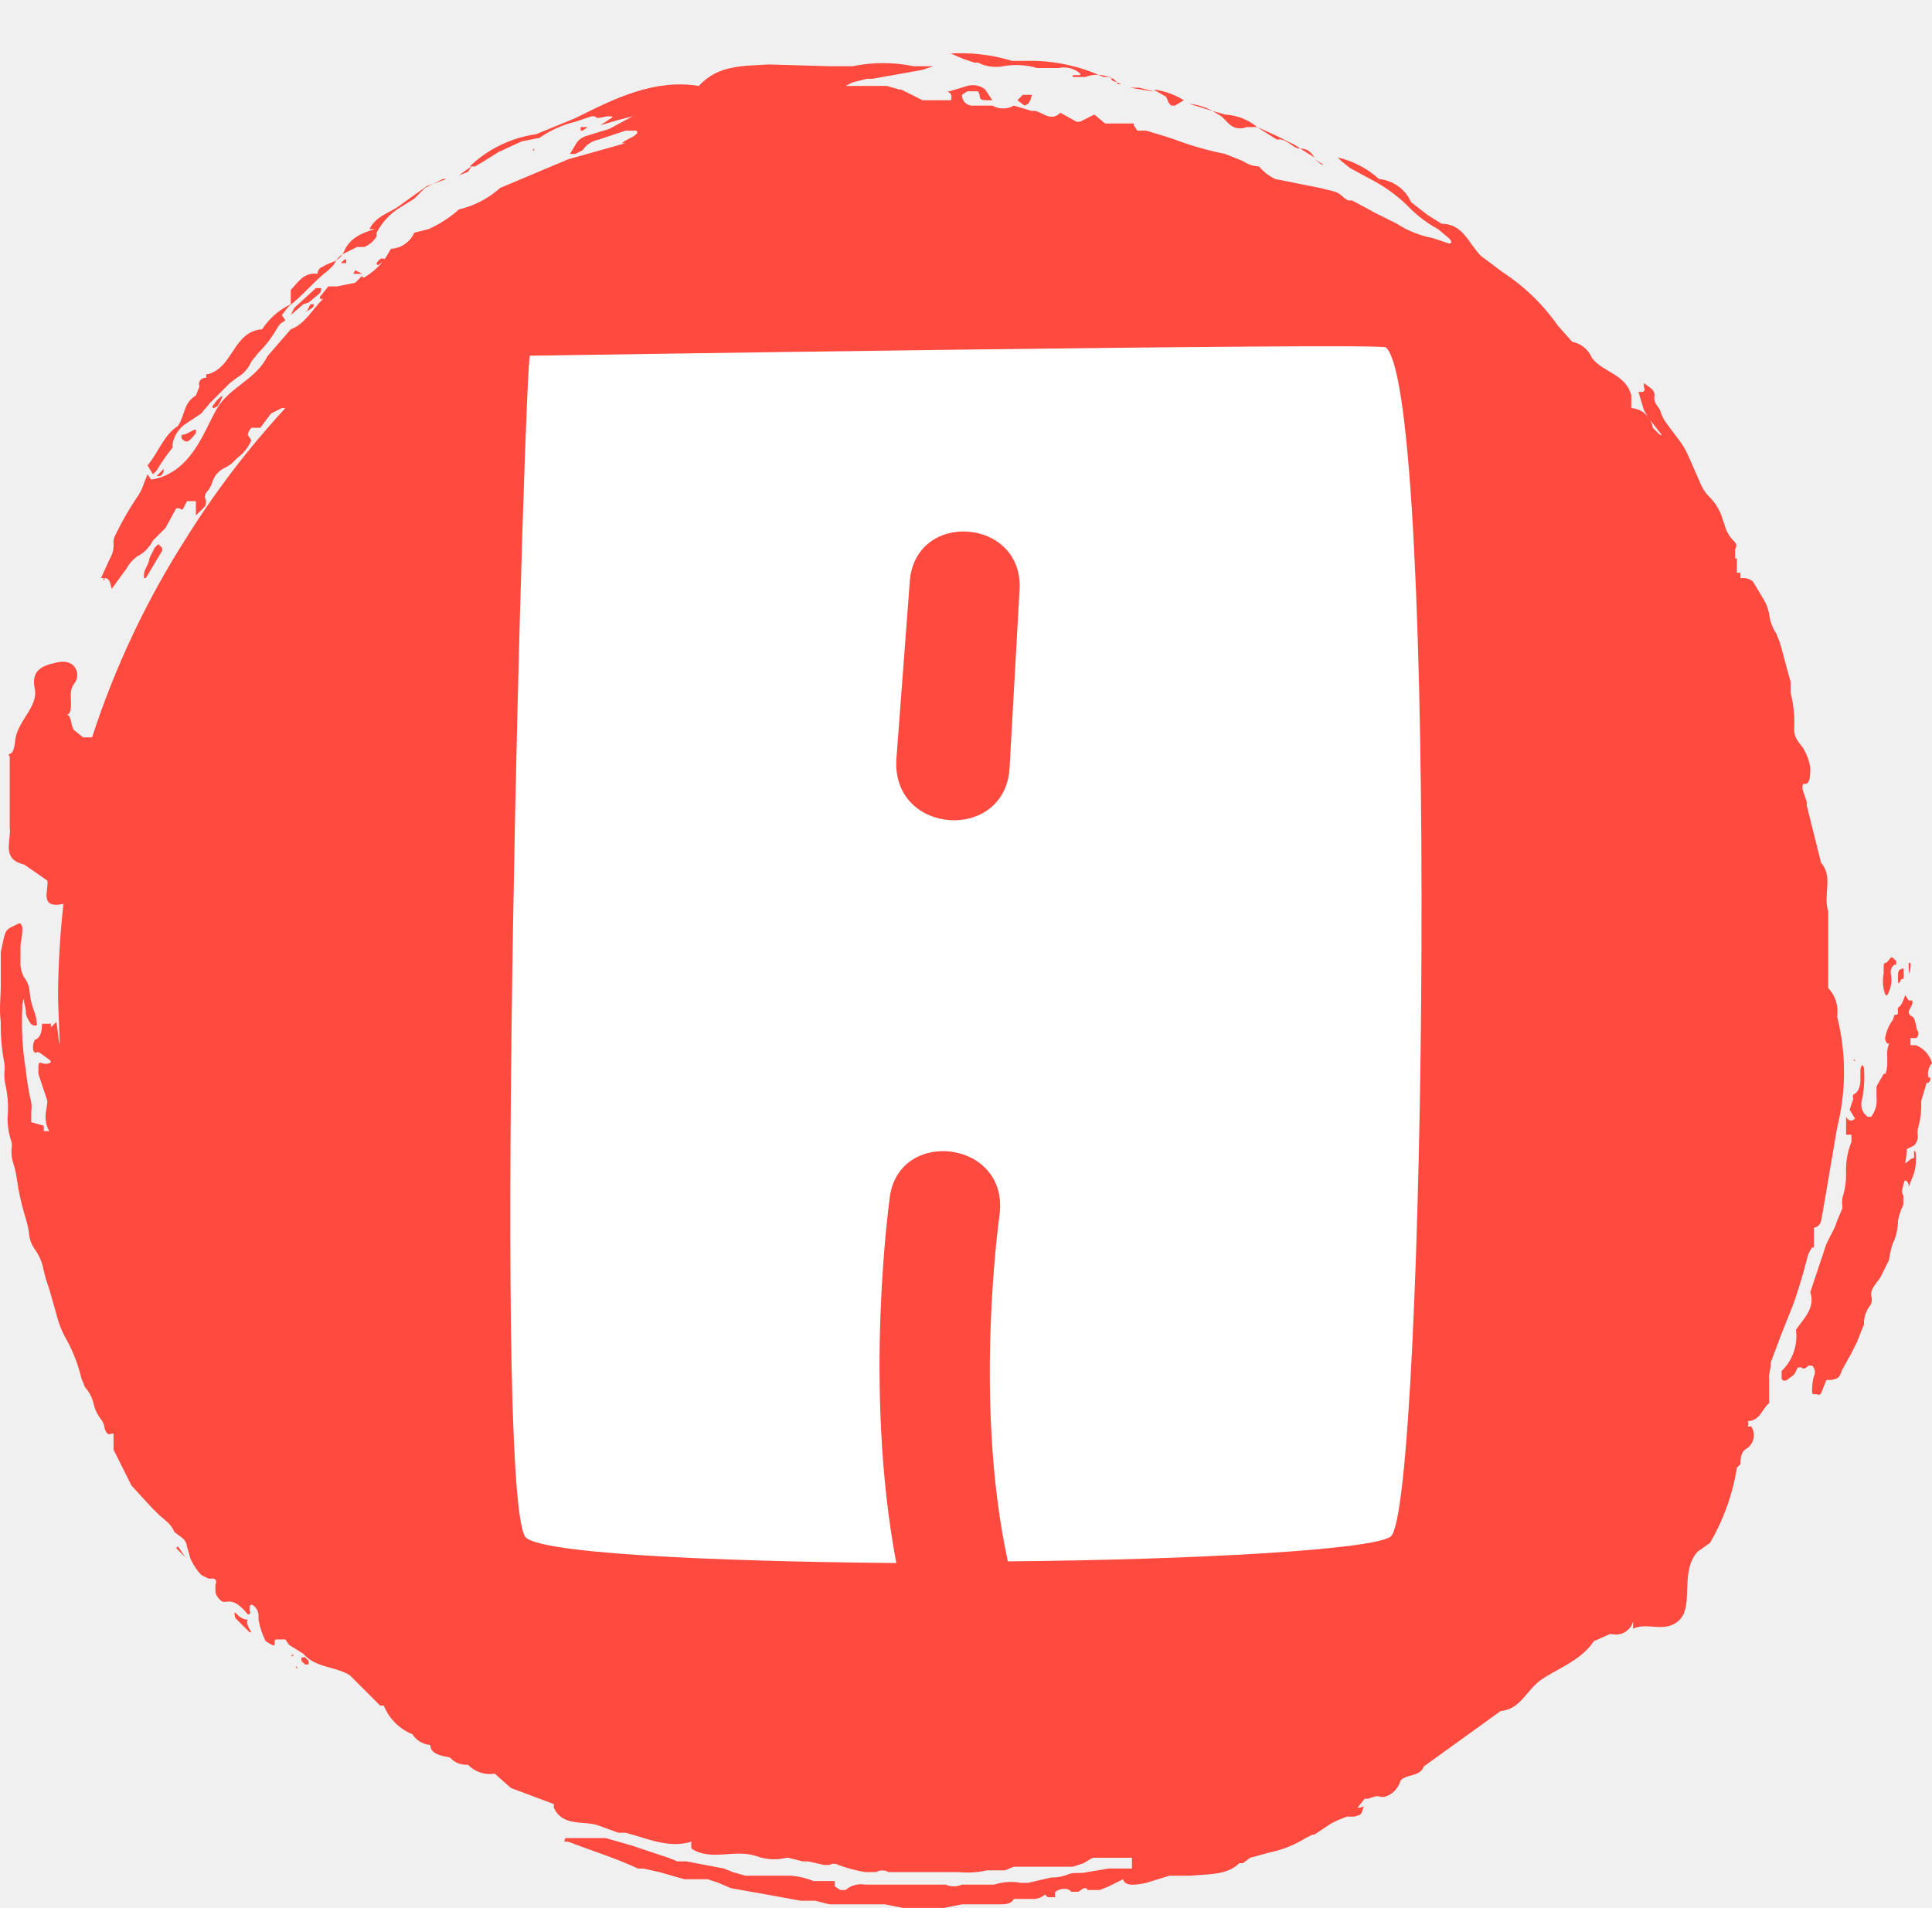
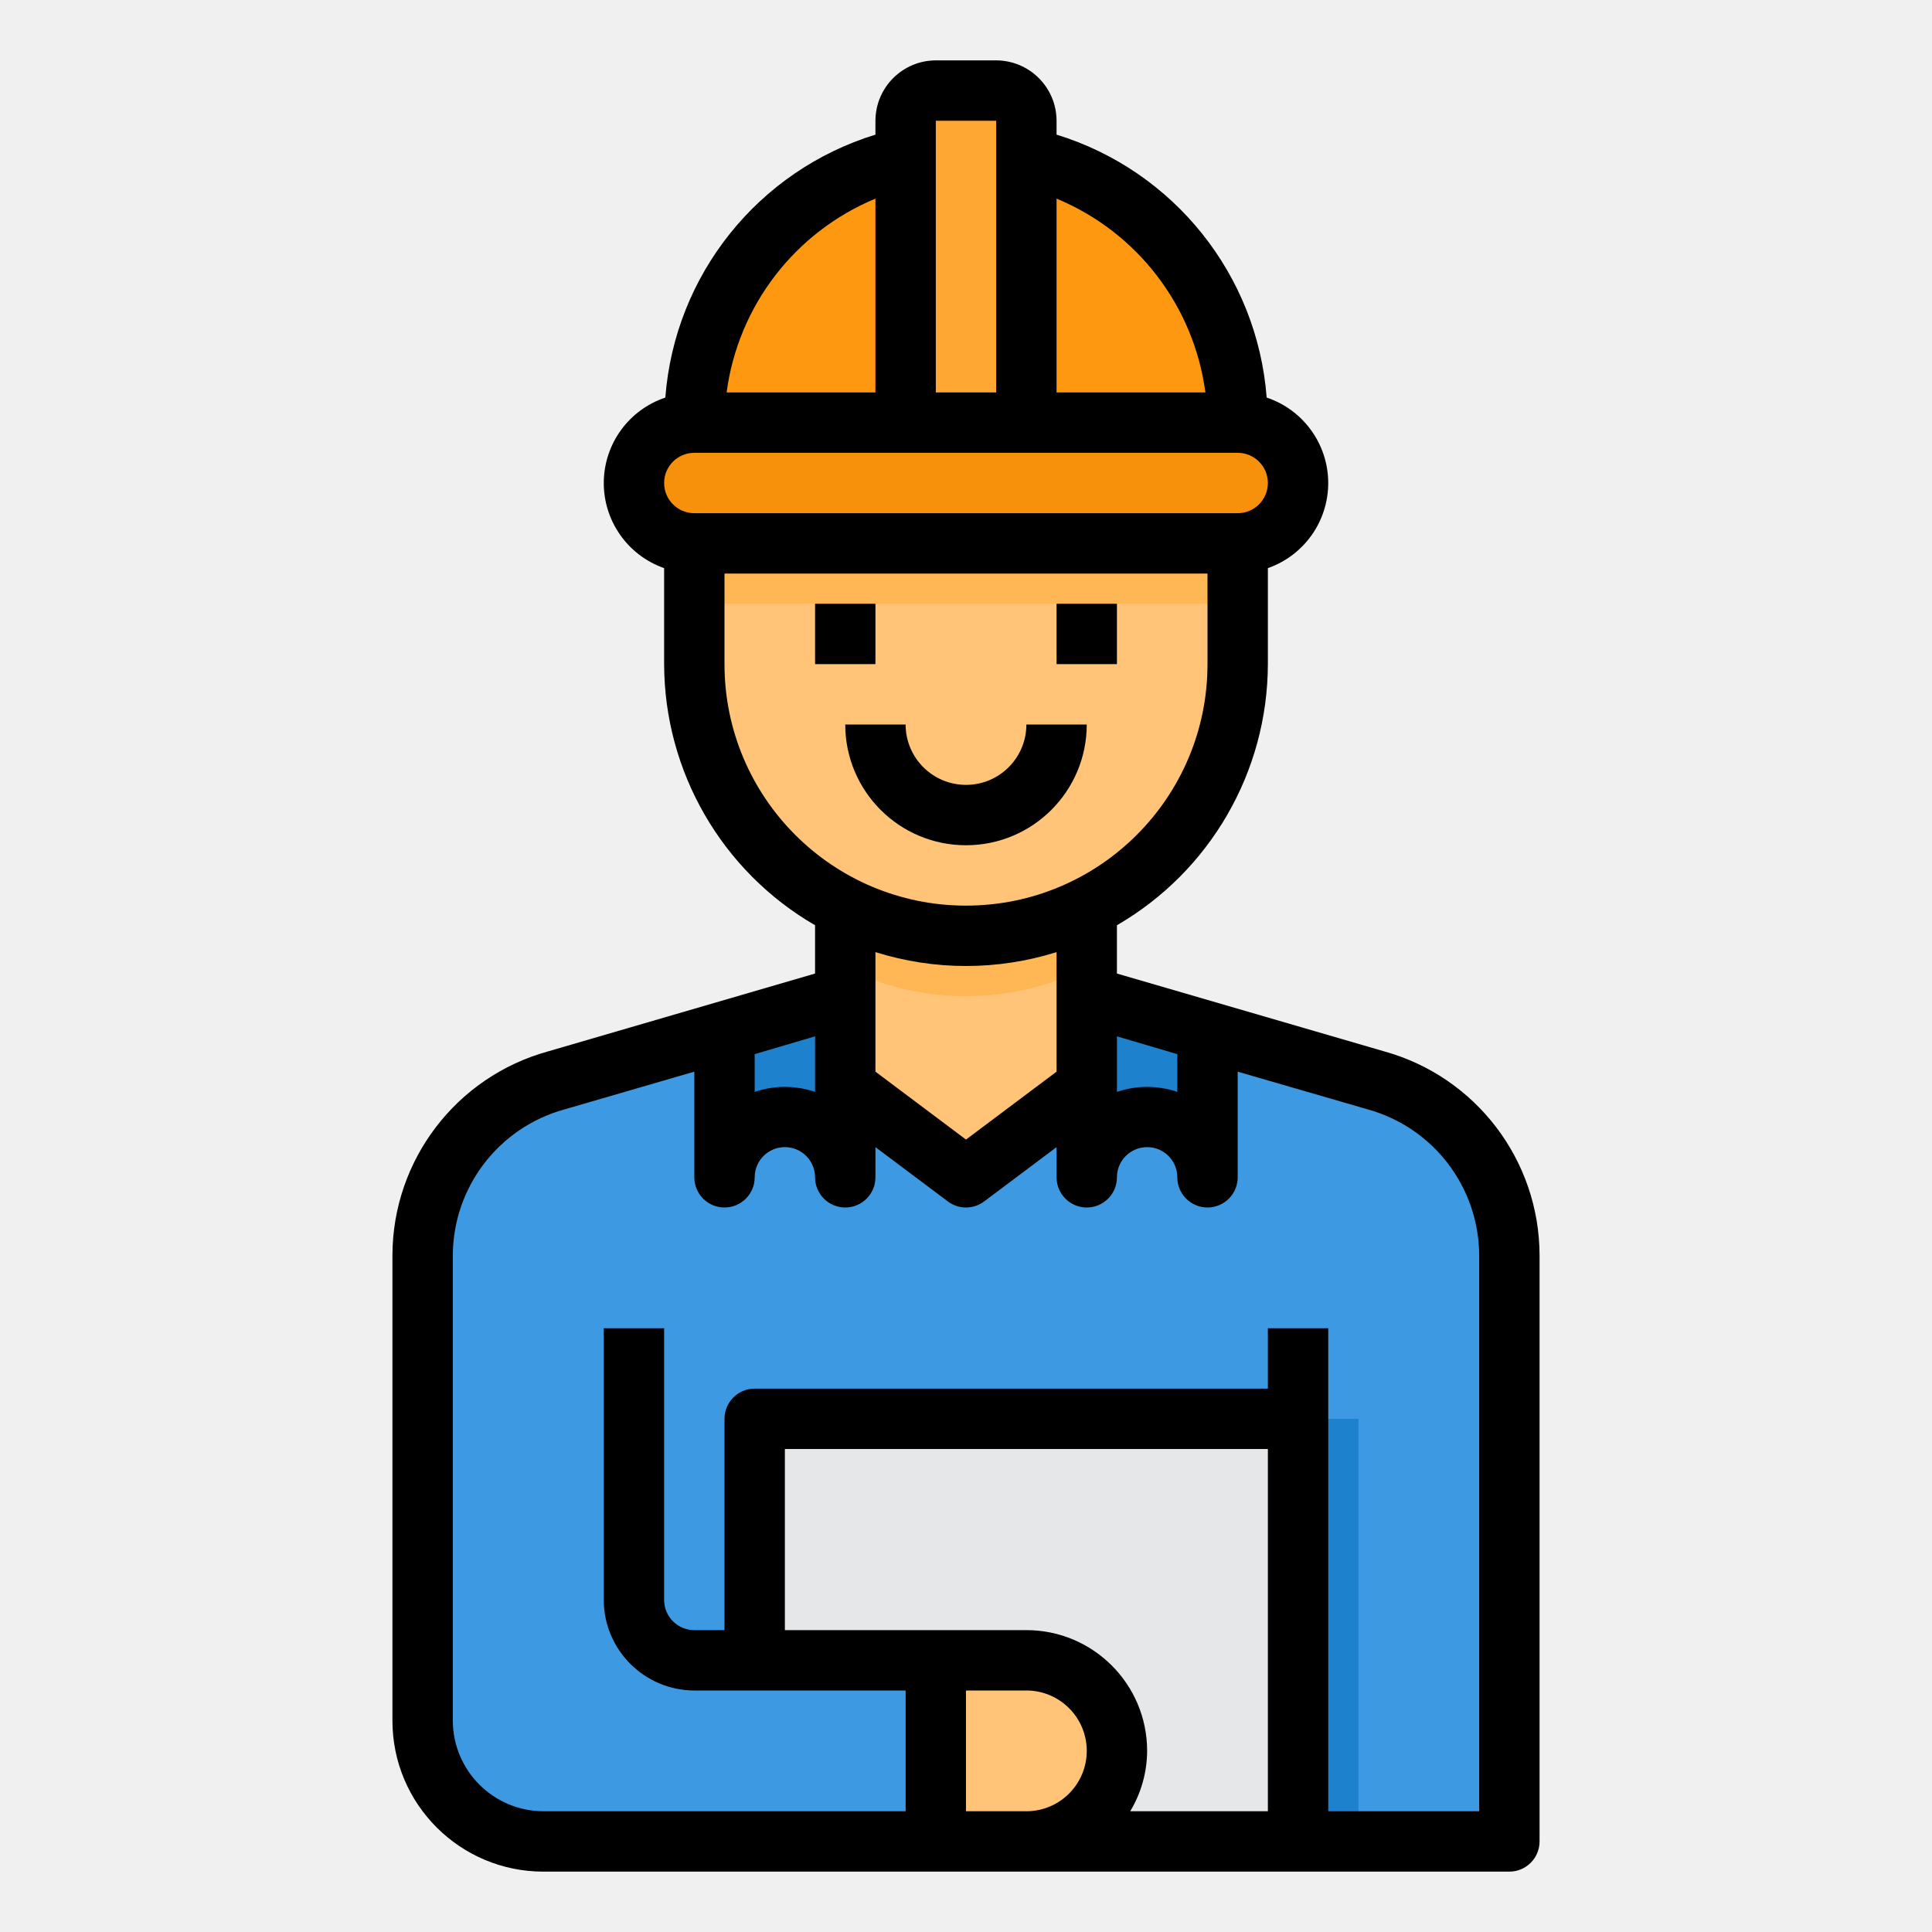
- <svg xmlns="http://www.w3.org/2000/svg" id="svg23" width="308.761" height="304.916" class="css-1j8o68f" version="1.1" viewBox="0 0 106.008 104.687">
-   <g id="SvgjsG2685" fill="#ff4a3f" featurekey="rootContainer" transform="matrix(0.9820593,0,0,0.9820593,-0.05456052,0)">
-     <g id="g17">
-       <path id="path3" d="M19.8 15.3h.5l-.4-.2zm.5.1zm.8-.7c0 .1 0 .1.1.1l.4-.3c-.2-.1-.3-.1-.5.2zm.4-.2zm-4.1 2.3zm-.2.6l.3-.2c.1-.1.1-.2.1-.2h-.2l-.2.4c-.1-.1-.1 0 0 0zm2.2-2.9h-.1l-.2.2h.3zm-2.1 2.4l.6-.5c.1-.1.1-.2.1-.3h-.3l-1.2 1.1-.2.4.7-.6zm-1.1.8z" />
-       <path id="path5" d="M9.7 25v-.2a1.7 1.7 0 0 1 .7-1.1l.9-.6.5-.6.7-.7.4-.4.4-.3a1.9 1.9 0 0 0 .8-.9l.4-.5a5.9 5.9 0 0 0 1-1.3l.2-.3.3-.2-.2-.3.4-.5c.8-.6 1.4-1.4 2.2-2l.3-.3a1.4 1.4 0 0 1 .5-.6l.8-.4h.4a1.4 1.4 0 0 0 .7-.6V13a3.5 3.5 0 0 1 1.3-1.4l.8-.5.2-.2.4-.4 1-.5h.2l-1.1.4-1.4 1c-.6.5-1.4.6-1.8 1.4h.3c-.7.2-1.4.5-1.7 1.2s-.8.6-1.2.9a.4.4 0 0 0-.3.4c-.8-.1-1.1.5-1.5.9v.8a3.9 3.9 0 0 0-1.6 1.4c-1.6.1-1.6 2.1-3 2.5h-.1a.2.2 0 0 0 0 .2c-.3 0-.5.2-.4.5l-.2.5c-.7.4-.6 1.1-1 1.7-.8.5-1.1 1.5-1.7 2.2l.3.5.2-.2a11.6 11.6 0 0 1 .9-1.3zM53.9 3.3l.6.2h.2a2.2 2.2 0 0 0 1.4.2 4.1 4.1 0 0 1 1.9.1h1.2a1.4 1.4 0 0 1 1.2.3.1.1 0 0 1 0 .1H60a.1.1 0 0 0 0 .1h.7a1.8 1.8 0 0 1 1.3 0c.2 0 .1.1.2.2l.5.2h-.2c-.2-.4-.5-.4-.8-.4a9.7 9.7 0 0 0-4.3-.9h-.8A9.8 9.8 0 0 0 53 3h.2zm7.3 3.1zM50.3 4.7zm10.9 1.7h.2-.2zM19 14.7zm32.1-10zm17.6 2.2a.9.9 0 0 0 1 .2h.6a3.1 3.1 0 0 0-1.8-.7l-.7-.2.5.3zm-3.4-1.3c0 .1.1.2.2.3h.2l.5-.3a4.2 4.2 0 0 0-1.7-.6l.7.4zm7.4 2.7l.8.5c-.2-.3-.4-.5-.8-.5z" />
-       <path id="path7" d="M99 76.1l.6-1.6.6-1.5c.2-.5.6-1.8.8-2.6a1.7 1.7 0 0 1 .3-.7h.1v-1.1c.5-.1.4-.6.5-.9l.8-4.7a12.7 12.7 0 0 0 0-6.2 1.9 1.9 0 0 0-.5-1.6v-4.3c-.3-.9.3-1.9-.4-2.7L101 45a.4.4 0 0 0 0-.2l-.2-.6a.5.5 0 0 1 0-.4h.1c.3 0 .3-.5.3-.9a3 3 0 0 0-.4-1.1l-.3-.4a1.1 1.1 0 0 1-.2-.7 6.7 6.7 0 0 0-.2-2v-.6c-.2-.7-.4-1.5-.6-2.2l-.2-.5a2.5 2.5 0 0 1-.4-1.1 2.5 2.5 0 0 0-.3-.8l-.6-1a.8.8 0 0 0-.6-.2h-.1V32h-.2v-.8H97V31a.4.4 0 0 0 0-.1v-.2c.1-.2.1-.3-.1-.5a1.8 1.8 0 0 1-.4-.6l-.2-.6a2.9 2.9 0 0 0-.7-1.2 2.2 2.2 0 0 1-.5-.7l-.7-1.6a4.3 4.3 0 0 0-.6-1l-.6-.8a2.4 2.4 0 0 1-.4-.8l-.2-.3a.6.6 0 0 1-.1-.5.5.5 0 0 0-.2-.4l-.4-.3v.2c.1.2 0 .3-.1.3h-.2l.3 1 .3.5.7.9h-.1l-.2-.2-.2-.2a1.3 1.3 0 0 0-1.2-1.1v-.7c-.3-1.2-1.6-1.3-2.2-2.1a1.5 1.5 0 0 0-1.1-.9l-.8-.9a11.3 11.3 0 0 0-3.1-3l-.8-.6-.4-.3c-.7-.7-1-1.8-2.2-1.8l-.8-.5-.9-.7a2.2 2.2 0 0 0-1.8-1.3 5.1 5.1 0 0 0-2.3-1.2l.2.2.5.4 1.3.7a8.5 8.5 0 0 1 2.1 1.6 6.8 6.8 0 0 0 1.5 1.1l.6.5c.1.1.2.2.1.3H81l-.9-.3a5.6 5.6 0 0 1-2-.8l-1.2-.6-1.3-.7h-.2c-.3-.1-.4-.4-.8-.5l-.8-.2-2.5-.5a2.6 2.6 0 0 1-.9-.7 1.7 1.7 0 0 1-.9-.3l-1-.4a18.1 18.1 0 0 1-2.8-.8l-.6-.2-1-.3h-.5l-.2-.3v-.1h-1.6l-.6-.5-.4.2-.4.2h-.2l-.9-.5c-.6.6-1.1-.2-1.6-.1l-1-.3a1.2 1.2 0 0 1-1.2 0h-1.2a.6.6 0 0 1-.5-.6l.3-.2h.6a.7.7 0 0 1 .1.3c0 .2.2.2.5.2h.2l-.4-.6a1.1 1.1 0 0 0-1-.2l-1 .3H53c.3.2.2.3.2.5h-1.6l-.4-.2-.8-.4h-.1l-.7-.2h-2.3l.4-.2.8-.2h.3l1.7-.3 1.1-.2.6-.2h-1.1a8.4 8.4 0 0 0-3.4 0h-1.3L43 3.6c-1.4.1-2.8 0-3.9 1.2-2.5-.4-4.7.7-6.9 1.8l-2.2.9a6.7 6.7 0 0 0-3.7 1.8h.3l.5-.3.8-.5 1.3-.6 1-.2a6 6 0 0 1 2-.9l.9-.3h.2c.1.2.5 0 .7 0h.2c.1 0 .1.1 0 .1l-.6.4 1-.3.8-.2-1.3.7-1.3.4a1 1 0 0 0-.6.5l-.3.5h.3l.4-.2a1.4 1.4 0 0 1 .9-.6l1.5-.5h.5a.1.1 0 0 1 .1.2c-.2.2-.6.3-.8.5h.2l-3.2.9-3.8 1.6a5.2 5.2 0 0 1-2.3 1.2 6.6 6.6 0 0 1-1.7 1.1l-.8.2a1.5 1.5 0 0 1-1.3.9l-.3.5a3.7 3.7 0 0 1-1.2 1.1h-.1v-.1l-.2.2-.2.2-1 .2h-.5l-.4.5c-.1.1-.1.2 0 .2h.1c-.6.6-1 1.4-1.8 1.7L15 19.9c-.6 1.2-1.8 1.6-2.6 2.6s-1.4 3.9-3.9 4.3l-.2-.3-.2.5a2.7 2.7 0 0 1-.4.8 16.9 16.9 0 0 0-1.2 2.1.8.8 0 0 0-.1.5 1.4 1.4 0 0 1-.2.8l-.5 1.1h.2c.3 0 .3.3.4.6l.8-1.1a2.2 2.2 0 0 1 .6-.7 2 2 0 0 0 .9-.9l.3-.3.4-.4.6-1.1h.2c.1.1.1.1.2 0l.2-.4h.5v.8l.5-.5a.5.5 0 0 0 0-.5.4.4 0 0 1 .1-.3 1.5 1.5 0 0 0 .3-.5 1.3 1.3 0 0 1 .8-.9l.3-.2.3-.3a2.4 2.4 0 0 0 .8-1l-.2-.3c0-.1.1-.3.2-.4h.5l.6-.8.6-.3h.2a48.8 48.8 0 0 0-5.5 7.2h-.1.1a48.4 48.4 0 0 0-5.3 11.2h-.5l-.5-.4c-.2-.2-.1-.7-.4-.9h.1c.3-.5-.1-1.2.3-1.7s.1-1.4-.9-1.2-1.5.5-1.3 1.5-1 1.8-1.1 2.9-.5.5-.3.9v3.9c.1.8-.5 1.8.8 2.1l1.3.9c.1.5-.5 1.6.9 1.3a49.2 49.2 0 0 0-.3 5c0 1.1.1 2.2.1 3.3v-.4c-.1-.4-.1-.8-.2-1.3l-.3.3v-.2h-.5c0 .5-.1.8-.4.9a.9.9 0 0 0-.1.5c0 .1.1.3.2.2s.4.2.7.4-.2.3-.4.2-.2.1-.2.3v.3l.5 1.5c0 .3-.1.6-.1.9a1.7 1.7 0 0 0 .2.8h-.3v-.3l-.7-.2v-.6a1.5 1.5 0 0 0 0-.5 14.6 14.6 0 0 1-.3-1.8 16.6 16.6 0 0 1-.2-3.5.9.9 0 0 1 .1-.5v.2a2.9 2.9 0 0 1 .1.5.8.8 0 0 0 .1.4c.1.2.2.4.4.4s.1-.1.1-.2a2.1 2.1 0 0 0-.1-.5 4.2 4.2 0 0 1-.3-1.3 1.5 1.5 0 0 0-.3-.7 1.6 1.6 0 0 1-.2-.9v-.8c0-.3.1-.6.1-.9a.5.5 0 0 0-.1-.4h-.1c-.8.4-.7.2-1 1.6V55c0 .7-.1 1.4 0 2.1a10.8 10.8 0 0 0 .2 2.3 1.8 1.8 0 0 1 0 .5 3.1 3.1 0 0 0 .1.9 5.9 5.9 0 0 1 .1 1.3 3.9 3.9 0 0 0 .2 1.7 1.2 1.2 0 0 1 0 .4 2.1 2.1 0 0 0 .1.8 4.9 4.9 0 0 1 .2.9 14 14 0 0 0 .5 2.2 5 5 0 0 1 .2 1 1.7 1.7 0 0 0 .3.7 2.9 2.9 0 0 1 .5 1.2 8.5 8.5 0 0 0 .3 1l.4 1.4a5.4 5.4 0 0 0 .6 1.5 8.5 8.5 0 0 1 .8 2.1l.2.5a2.1 2.1 0 0 1 .5 1 2.1 2.1 0 0 0 .4.8 1 1 0 0 1 .2.5c.1.3.2.4.4.3h.1v.9l.5 1 .5 1 1.1 1.2.4.4c.3.3.7.5.9 1l.4.3a.7.7 0 0 1 .3.5l.2.7a3.3 3.3 0 0 0 .6.9l.4.2h.3a.2.2 0 0 1 .1.3 2.5 2.5 0 0 0 0 .5.9.9 0 0 0 .4.5h.2c.4-.1.8.2 1.2.7h.1c0-.1.1-.1 0-.2v-.2c0-.1.1-.2.2-.1a.7.7 0 0 1 .3.6v.2a4.3 4.3 0 0 0 .4 1.2c.5.3.5.3.5.1s0-.2.2-.2h.4l.2.3.8.5c.7.8 1.8.7 2.6 1.2l1.7 1.7h.2a2.9 2.9 0 0 0 1.6 1.6 1.3 1.3 0 0 0 1 .6c0 .5.6.6 1.1.7a1.2 1.2 0 0 0 .8.4h.2a1.7 1.7 0 0 0 1.5.5l.9.8 2.4.9v.2c.5 1.1 1.7.7 2.5 1l1.1.4h.4c1.2.3 2.4.9 3.7.5a.7.7 0 0 0 0 .4c1.1.7 2.4 0 3.6.4a2.9 2.9 0 0 0 1.7.1h.1l.8.2h.3l.9.2h.3a.5.5 0 0 1 .5 0 7.9 7.9 0 0 0 1.5.4h.6a.7.7 0 0 1 .7 0h3.9a5 5 0 0 0 1.6-.1h1l.5-.2H60l.6-.2.5-.3h2.2v.6H62l-1.2.2c-.4.1-.7 0-1 .1a2.4 2.4 0 0 1-1 .2l-1.3.3h-.4a3.1 3.1 0 0 0-1.5.1h-1.8a1.1 1.1 0 0 1-.9 0h-4.5a1.3 1.3 0 0 0-1.1.3H47l-.3-.2v-.3h-1.2a4.1 4.1 0 0 0-1.3-.3h-2.5l-.7-.2-.5-.2-2.1-.4h-.5l-.5-.2-2.1-.7-1.4-.4h-2.2c-.1 0-.1.1-.1.2h.2c1.3.5 2.6.9 3.9 1.5h.3l.9.2 1.4.4h1.3l.6.2.7.3 1.7.3 1.1.2 1.1.2h.8l.8.2h3.1l1 .2h2.3l1-.2H56c.4 0 .6-.1.7-.3h1a1 1 0 0 0 .8-.3c-.1.1 0 .1.1.2h.4v-.2c0-.1 0-.1.2-.2s.6-.1.7.1h.4l.3-.2c.2 0 .2 0 .2.1h.7l.5-.2.8-.4c.1.3.4.4 1.3.2l1.3-.4h1.2c.9-.1 2 0 2.7-.7h.2l.4-.3 1.1-.3a6.1 6.1 0 0 0 2-.8l.4-.2h.1l.9-.6.4-.2.5-.2h.4c.4-.1.4-.1.5-.4s0-.1-.2-.1h-.1l.4-.5h.2c.3-.1.5-.2.7-.1h.2a1.3 1.3 0 0 0 .9-.9c.3-.4 1.1-.2 1.3-.8l4.3-3.1c1.1-.1 1.4-1.1 2.2-1.7s2.3-1.1 3-2.2l.9-.4h.1a1 1 0 0 0 1.2-.7v.4c.8-.4 1.8.3 2.6-.5s0-2.7 1-3.8l.7-.5a12.1 12.1 0 0 0 1.5-4.2l.2-.2c0-.3 0-.7.4-.9a.9.9 0 0 0 .2-1.2h-.2a.3.3 0 0 0 0-.3c.7 0 .8-.7 1.2-1V77a.5.5 0 0 1 0-.2 3.8 3.8 0 0 0 .1-.7zM5.9 32.2z" />
-       <path id="path9" d="M26.4 9.3l-.3.2-.4.3.5-.2zm6.1-2h.1l.3-.2h-.4zm-2.6 1l-.1.1h.1v-.1zm-1.5 1.4zm1.3-.2zm-6.3 3.1zM9.2 26.2l-.4.4H9a.4.4 0 0 0 .2-.4zm3-3.5a2.1 2.1 0 0 0 .3-.6 1.5 1.5 0 0 0-.5.5c-.1.1-.1.2 0 .2zM11 24.2V24c-.2 0-.5.3-.8.3v.2c.3.3.4.2.8-.3zm3 66.2zM73.9 9.2h.1l-.5-.3zm-2.5-1.4c.5-.1.8.4 1.2.5h.1l-.3-.2-1-.5-1.1-.5.3.2zM52.8 3.1zm11.7 2h-.1l-1.2-.2h.5zm2 .7l1.3.4a3.3 3.3 0 0 0-1.3-.4zm-9 0a1 1 0 0 0 .2-.5h-.5l-.3.3.4.3zm9 1.6zM49.9 4.2zm2.9.7zM48.5 4zm13.8 2.1a.5.5 0 0 0 0 .1zm44.8 52.3h-.3V58h.3c.1 0 .2-.3.1-.4s-.1-.7-.3-.8a.3.3 0 0 1-.2-.3l.2-.4a.4.4 0 0 0 0-.2h-.2l-.2-.3c-.1.3-.2.6-.4.7a.5.5 0 0 0 0 .2c0 .1 0 .2-.1.2h-.1a1.1 1.1 0 0 1-.1.3 2.3 2.3 0 0 0-.4.9.4.4 0 0 0 .1.4h.1a1.7 1.7 0 0 0-.1.8v.4a1.8 1.8 0 0 1-.1.5h-.1l-.4.7v.6a1.5 1.5 0 0 1-.3 1.1h-.2l-.2-.2a.9.9 0 0 1-.1-.8 6.5 6.5 0 0 0 .1-1.7c0-.1-.1-.2-.1-.2a.5.5 0 0 0-.1.3v.6c0 .2-.1.6-.3.7s-.1.2-.1.3l-.2.6.3.5c-.2.2-.4.1-.5-.1v1h.3v.4a4.2 4.2 0 0 0-.3 1.4 3.3 3.3 0 0 0 0 .4 4 4 0 0 1-.2 1.3 2 2 0 0 0 0 .6l-.3.7a3.2 3.2 0 0 1-.3.7l-.3.6-.9 2.7c.3.9-.4 1.5-.8 2.1a2.7 2.7 0 0 1-.8 2.3v.4c0 .1.1.2.3.1l.4-.3.2-.4h.2c.1.1.2.1.4-.1h.2a.5.5 0 0 1 .1.6 2.9 2.9 0 0 0-.1.8c0 .1 0 .2.1.2h.2c.1.1.2 0 .3-.3l.2-.5h.3c.4-.1.4-.1.6-.6l.5-.9.3-.6.4-1a1.6 1.6 0 0 1 .3-1 .6.6 0 0 0 .1-.6c0-.2 0-.3.2-.6l.3-.4.5-1a4.7 4.7 0 0 1 .2-.9 3 3 0 0 0 .3-1.3 3.8 3.8 0 0 1 .3-.9v-.5c-.1-.2-.1-.2 0-.6s.1-.2.2-.2a.4.4 0 0 1 .1.3l.2-.5a2.3 2.3 0 0 0 .2-.9v-.3c0-.1 0-.3-.1-.3v.4c-.2 0-.3.2-.5.3a6.4 6.4 0 0 0 .1-.8l.4-.2a.7.7 0 0 0 .2-.6 1.4 1.4 0 0 1 0-.3 4.8 4.8 0 0 0 .2-1.4v-.2l.3-1h.1a.3.3 0 0 0 .1-.3h-.1a.9.9 0 0 1 .2-.8 1.5 1.5 0 0 0-.9-1zm-1.2 7.8zm-.2-9.9zm0 0zM9.1 30.8a.3.3 0 0 0 0-.2l-.2-.2-.2.2-.3.6c0 .3-.3.6-.3.9v.2h.1zm96.3 24.8h.1a1.7 1.7 0 0 0 .2-1.2.5.5 0 0 1 .2-.5h.1v-.2l-.2-.2h-.1c-.1.1-.2.3-.3.3s-.1.1-.1.3v.3a2.2 2.2 0 0 0 .1 1.2zM13.2 90.1c-.1 0 0 .2 0 .3l.8.8h.1c-.2-.3-.3-.6-.2-.7a.9.9 0 0 1-.5-.2zm.8.3zm92.3-35.7h.1a2 2 0 0 0 0-.6c-.3.1-.3.1-.3.6s.1.1.2 0z" />
-       <path id="path11" d="M106.7 62a.6.6 0 0 0 .1-.5c0-.1-.1-.2-.1-.1h-.2v.2c0 .4.1.5.2.4zm.1-8.2h-.1v.6a1 1 0 0 0 .1-.6zM17.1 92.6h-.2v.2l.2.2h.2v-.2zm86.6-33.3c0-.1 0-.1-.1-.1zM9.9 86.5l.5.5-.4-.6z" />
-       <circle id="circle13" cx="10.5" cy="87.1" transform="rotate(-24.8 10.4 87.159)" />
-       <path id="path15" d="M9.7 30.1h-.1v.2-.2h.1zm83.2-6.6l-.2-.3h-.1zm-14.7 77.1zM5.9 32.2zm-.1.2a.3.3 0 0 0 .1-.2v.2zm1.9-4.9zM61.5 2.4zm42.8 58.2v.1-.1zM16.4 92.5h-.1c.1.1.2 0 .1-.1zm.2.7h.1l-.1-.1v.1zm73.9-71.3zm15.2 34.4zM14.6 91.7zm92.1-37zm-.8 11.4zM34.6 0z" />
-     </g>
-   </g>
-   <g id="SvgjsG2686" fill="#fff" featurekey="nameFeature-0" transform="matrix(2.284354,0,0,2.284354,27.98006,-5.60952)">
-     <path id="path20" d="M9.6 16.48 l-0.32 4.24 c-0.08 1.8 2.6 1.96 2.72 0.2 l0.24 -4.28 c0.12 -1.76 -2.56 -1.96 -2.64 -0.16 z M0.48 11 l0 0 c0.04 0 20.48 -0.32 20.56 -0.2 c1.28 1.12 0.96 27.8 0.12 28.56 c-0.4 0.32 -4.64 0.56 -9.2 0.6 c-0.84 -3.84 -0.2 -8.32 -0.2 -8.32 c0.24 -1.8 -2.44 -2.12 -2.64 -0.4 c0 0.04 -0.64 4.52 0.16 8.76 c-4.56 -0.04 -8.68 -0.24 -8.92 -0.64 c-0.8 -1.44 0 -28.28 0.12 -28.36 z" />
-   </g>
+ <svg xmlns="http://www.w3.org/2000/svg" viewBox="0 0 64 64" id="engineer">
+   <path fill="#3d9ae2" d="M45.58 35.79 40 34.16V39a2 2 0 0 0-4 0v-3l-4 3-4-3v3a2 2 0 0 0-4 0v-4.84l-5.58 1.63A6.013 6.013 0 0 0 14 41.58V57a4 4 0 0 0 4 4h32V41.58a6.013 6.013 0 0 0-4.42-5.79Z" />
+   <path fill="#e6e7e8" d="M25 47v8h6v6h12V47H25z" />
+   <path fill="#1e81ce" d="M40 34.16V39a2 2 0 0 0-4 0v-6Z" />
+   <path fill="#ffc477" d="M34 55a3 3 0 0 1 0 6h-3v-6Z" />
+   <path fill="#1e81ce" d="M28 36v3a2 2 0 0 0-4 0v-4.84L28 33Z" />
+   <path fill="#f7910c" d="M43 16a1.986 1.986 0 0 1-1.47 1.92A1.586 1.586 0 0 1 41 18H23a1.586 1.586 0 0 1-.53-.08 1.785 1.785 0 0 1-.88-.51A1.955 1.955 0 0 1 21 16a2.006 2.006 0 0 1 2-2h18a2.015 2.015 0 0 1 2 2Z" />
+   <path fill="#ffa733" d="M33 3h-2a1 1 0 0 0-1 1v10h4V4a1 1 0 0 0-1-1Z" />
+   <path fill="#ffc477" d="M36 29v7l-4 3-4-3v-7h8z" />
+   <path fill="#ffb655" d="M36 29v3.06a8.981 8.981 0 0 1-8 0V29Z" />
+   <path fill="#ffc477" d="M41 18v4a9 9 0 0 1-13 8.06A9.028 9.028 0 0 1 23 22v-4Z" />
+   <path fill="#ffb655" d="M23 18h18v2H23z" />
+   <path fill="#ff9811" d="M39.64 9.26a8.589 8.589 0 0 0-2.26-2.47A8.968 8.968 0 0 0 34 5.22V14h7a8.837 8.837 0 0 0-1.36-4.74zm-15.28 0A8.837 8.837 0 0 0 23 14h7V5.22a8.968 8.968 0 0 0-3.38 1.57 8.589 8.589 0 0 0-2.26 2.47z" />
+   <path fill="#1e81ce" d="M43 47h2v14h-2z" />
+   <path d="M36 24h-2a2 2 0 0 1-4 0h-2a4 4 0 0 0 8 0Z" />
+   <path d="M45.86 34.83 37 32.25v-1.6A10.023 10.023 0 0 0 42 22v-3.18a2.986 2.986 0 0 0-.04-5.65A9.9 9.9 0 0 0 35 4.46V4a2.006 2.006 0 0 0-2-2h-2a2.006 2.006 0 0 0-2 2v.46a9.9 9.9 0 0 0-6.96 8.71 2.986 2.986 0 0 0-.04 5.65V22a10.023 10.023 0 0 0 5 8.65v1.6l-8.85 2.58A7.021 7.021 0 0 0 13 41.58V57a5 5 0 0 0 5 5h32a1 1 0 0 0 1-1V41.58a7.024 7.024 0 0 0-5.14-6.75Zm-6.86.09v1.25a3.113 3.113 0 0 0-2 0v-1.84ZM35 6.58A8.108 8.108 0 0 1 39.93 13H35ZM31 4h2v9h-2Zm-2 2.58V13h-4.93A8.108 8.108 0 0 1 29 6.58ZM22 16a1 1 0 0 1 1-1h18a1 1 0 0 1 0 2H23a1 1 0 0 1-1-1Zm2 6v-3h16v3a8 8 0 0 1-16 0Zm11 9.54v3.96l-3 2.25-3-2.25v-3.96a10.013 10.013 0 0 0 6 0Zm-10 3.38 2-.59v1.84a3.113 3.113 0 0 0-2 0ZM34 60h-2v-4h2a2 2 0 0 1 0 4Zm8 0h-4.56a3.906 3.906 0 0 0 .56-2 4 4 0 0 0-4-4h-8v-6h16Zm7 0h-5V44h-2v2H25a1 1 0 0 0-1 1v7h-1a1 1 0 0 1-1-1v-9h-2v9a3.009 3.009 0 0 0 3 3h7v4H18a3.009 3.009 0 0 1-3-3V41.58a5.035 5.035 0 0 1 3.7-4.83L23 35.5V39a1 1 0 0 0 2 0 1 1 0 0 1 2 0 1 1 0 0 0 2 0v-1l2.4 1.8a1 1 0 0 0 1.2 0L35 38v1a1 1 0 0 0 2 0 1 1 0 0 1 2 0 1 1 0 0 0 2 0v-3.5l4.31 1.25A5.038 5.038 0 0 1 49 41.58Z" />
+   <path d="M27 20h2v2h-2zM35 20h2v2h-2z" />
</svg>
